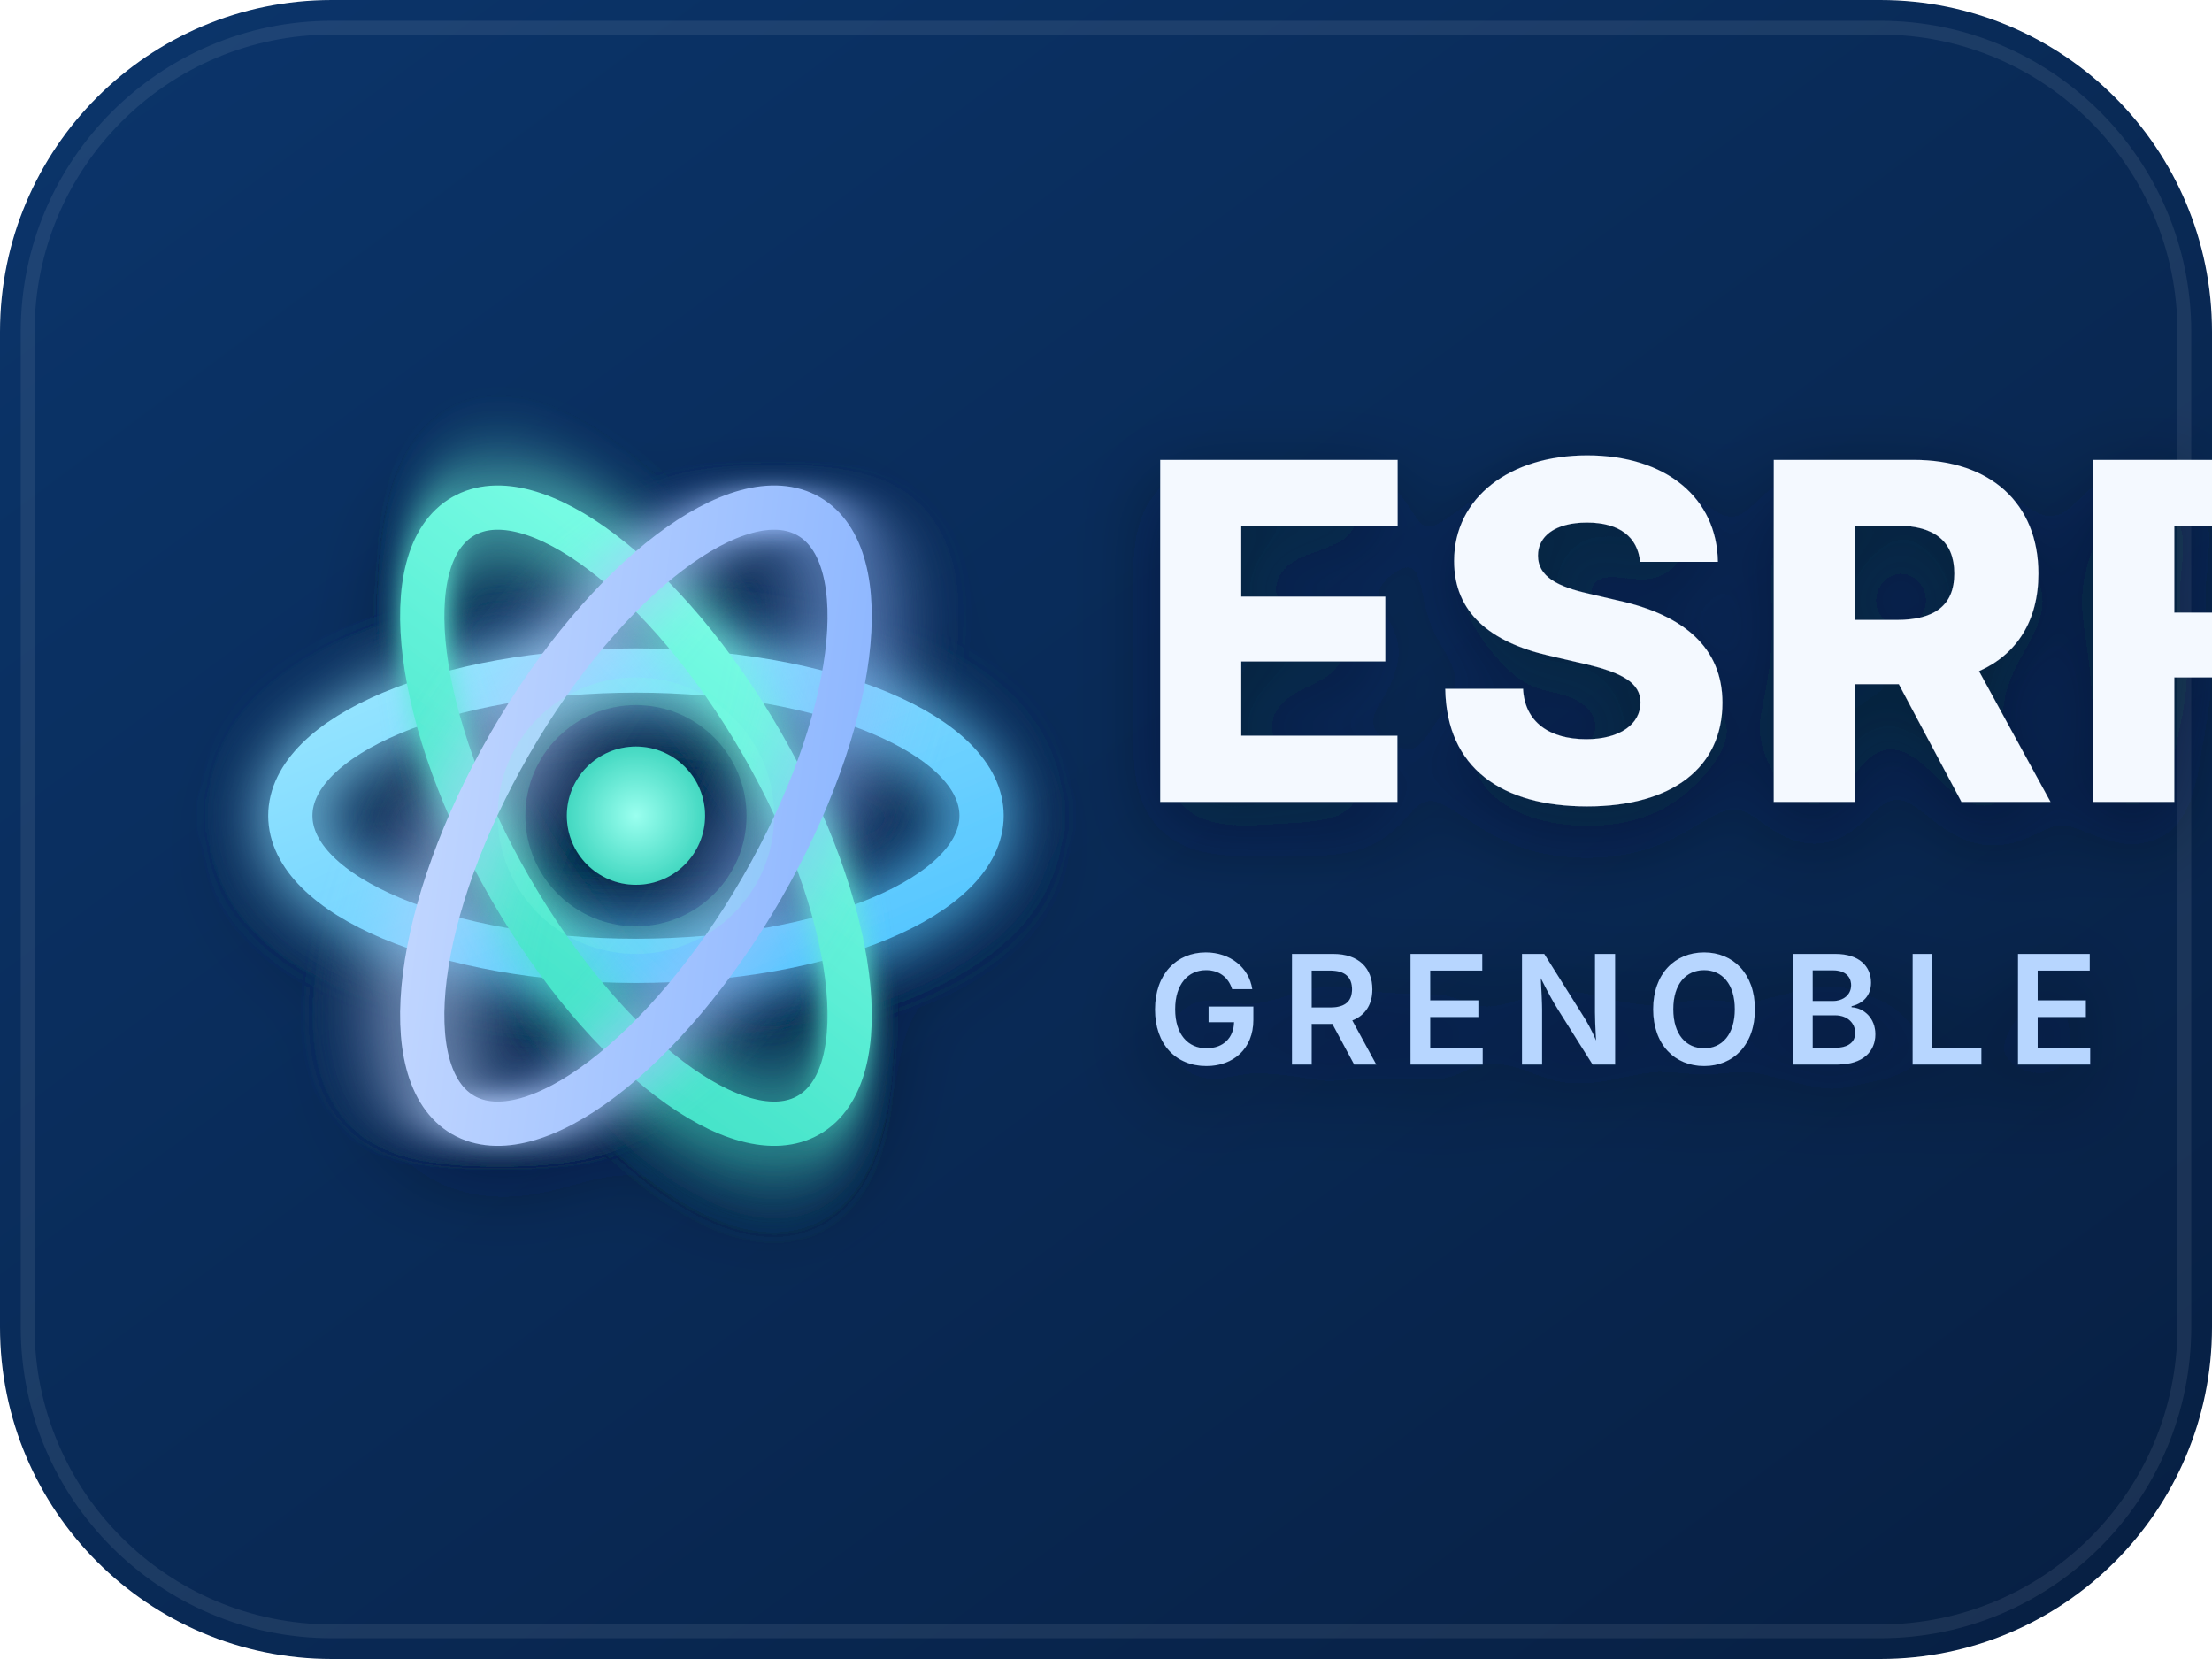
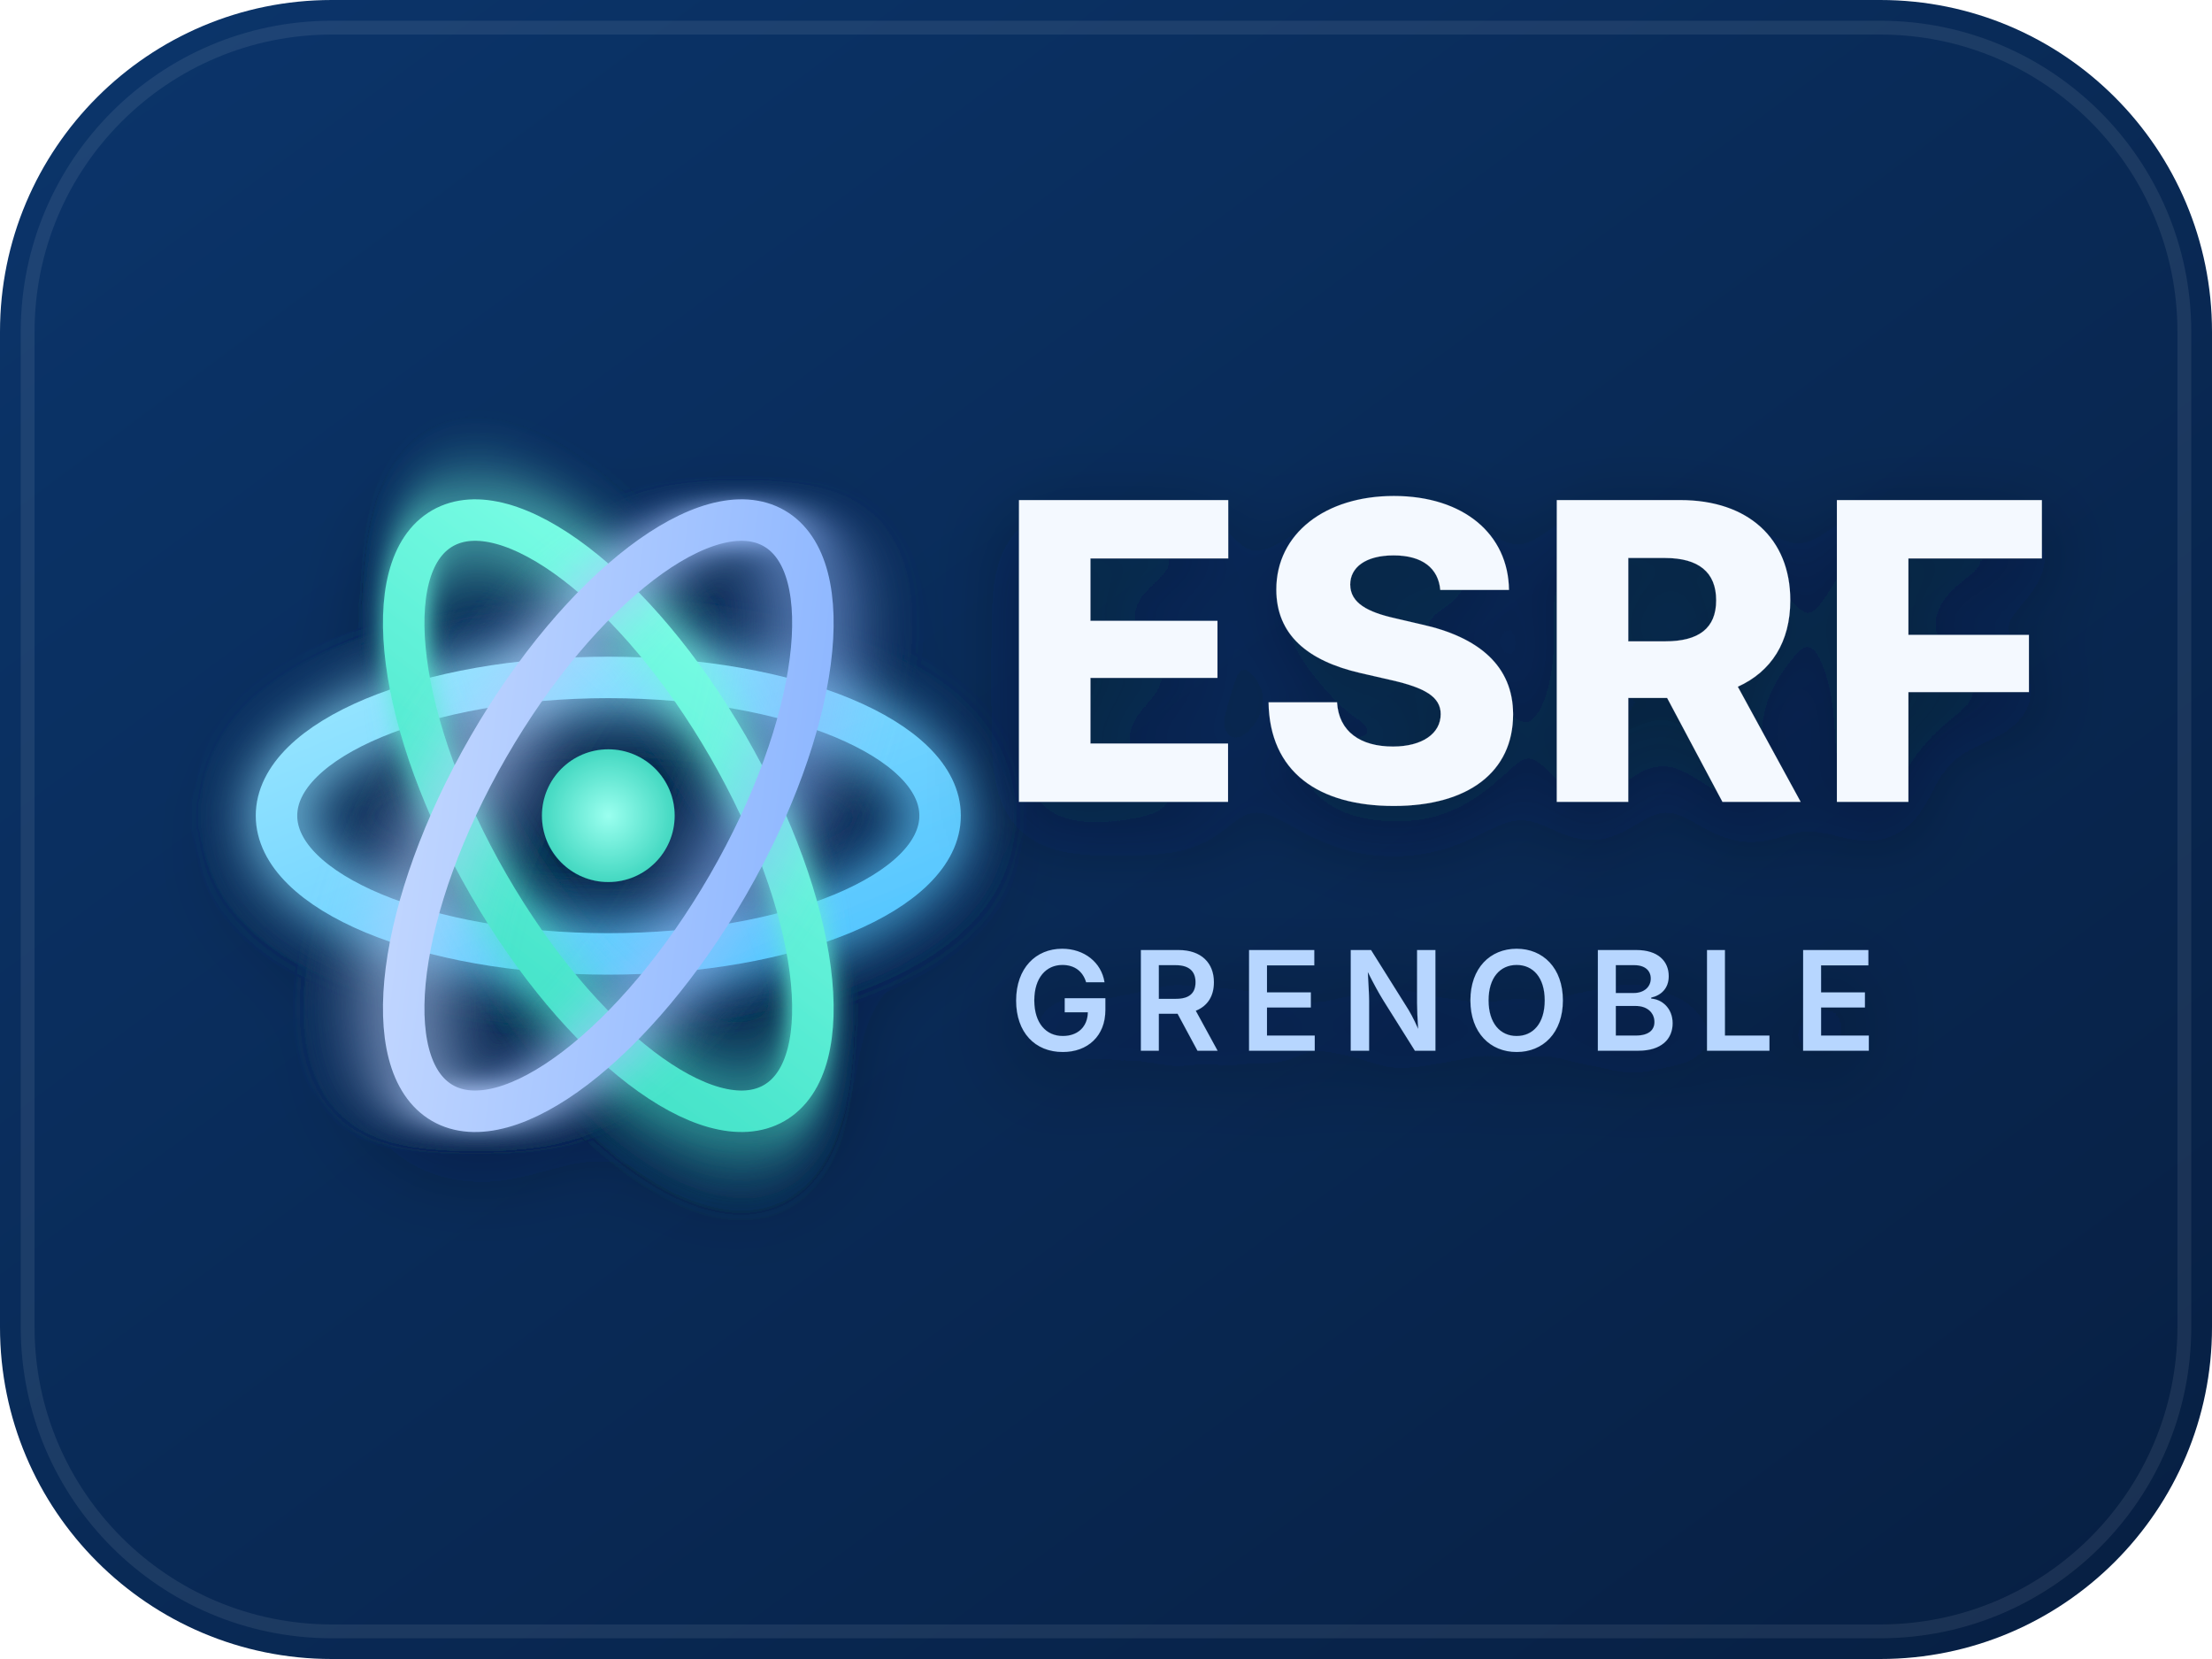
<svg xmlns="http://www.w3.org/2000/svg" width="160" height="120" viewBox="0 0 160 120" role="img" aria-labelledby="title desc">
  <defs>
    <linearGradient id="bg" x1="0" y1="0" x2="1" y2="1">
      <stop offset="0%" stop-color="#0b356b" />
      <stop offset="100%" stop-color="#071f42" />
    </linearGradient>
    <linearGradient id="ring1" x1="0" y1="0" x2="1" y2="1">
      <stop offset="0%" stop-color="#9be7ff" />
      <stop offset="100%" stop-color="#4fc3ff" />
    </linearGradient>
    <linearGradient id="ring2" x1="0" y1="0" x2="1" y2="1">
      <stop offset="0%" stop-color="#7dffe7" />
      <stop offset="100%" stop-color="#3fe0c6" />
    </linearGradient>
    <linearGradient id="ring3" x1="0" y1="0" x2="1" y2="1">
      <stop offset="0%" stop-color="#c6d9ff" />
      <stop offset="100%" stop-color="#89b4ff" />
    </linearGradient>
+     <radialGradient id="coreGlow" cx="50%" cy="50%" r="50%">
+       <stop offset="0%" stop-color="#9affef" />
+       <stop offset="100%" stop-color="#43d8c1" />
+     </radialGradient>
    <filter id="softGlow" x="-50%" y="-50%" width="200%" height="200%">
-       <feGaussianBlur stdDeviation="2.2" result="blur" />
+       <feGaussianBlur stdDeviation="2" result="blur" />
      <feMerge>
        <feMergeNode in="blur" />
        <feMergeNode in="SourceGraphic" />
      </feMerge>
    </filter>
    <filter id="shadow" x="-50%" y="-50%" width="200%" height="200%">
-       <feDropShadow dx="0" dy="2" stdDeviation="3" flood-color="#021224" flood-opacity="0.45" />
+       <feDropShadow dx="0" dy="2" stdDeviation="3" flood-color="#021224" flood-opacity="0.4" />
    </filter>
-     <radialGradient id="coreGlow" cx="50%" cy="50%" r="50%">
-       <stop offset="0%" stop-color="#9affef" />
-       <stop offset="100%" stop-color="#43d8c1" />
-     </radialGradient>
  </defs>
  <rect width="160" height="120" rx="24" fill="url(#bg)" />
-   <rect x="2" y="2" width="156" height="116" rx="22" fill="none" stroke="rgba(255,255,255,0.08)" />
+   <rect x="2" y="2" width="156" height="116" rx="22" fill="none" stroke="#ffffff14" />
  <g transform="translate(0 1)" filter="url(#shadow)">
-     <ellipse cx="46" cy="58" rx="25" ry="10.5" fill="none" stroke="url(#ring1)" stroke-width="3.2" stroke-linecap="round" filter="url(#softGlow)" />
-     <ellipse cx="46" cy="58" rx="25" ry="10.5" transform="rotate(60 46 58)" fill="none" stroke="url(#ring2)" stroke-width="3.2" stroke-linecap="round" filter="url(#softGlow)" />
-     <ellipse cx="46" cy="58" rx="25" ry="10.5" transform="rotate(-60 46 58)" fill="none" stroke="url(#ring3)" stroke-width="3.2" stroke-linecap="round" filter="url(#softGlow)" />
-     <circle cx="46" cy="58" r="5" fill="url(#coreGlow)" />
-     <circle cx="46" cy="58" r="9" fill="none" stroke="rgba(132,255,232,0.18)" stroke-width="2" />
+     <ellipse cx="44" cy="58" rx="24" ry="10" fill="none" stroke="url(#ring1)" stroke-width="3" filter="url(#softGlow)" />
+     <ellipse cx="44" cy="58" rx="24" ry="10" transform="rotate(60 44 58)" fill="none" stroke="url(#ring2)" stroke-width="3" filter="url(#softGlow)" />
+     <ellipse cx="44" cy="58" rx="24" ry="10" transform="rotate(-60 44 58)" fill="none" stroke="url(#ring3)" stroke-width="3" filter="url(#softGlow)" />
+     <circle cx="44" cy="58" r="4.8" fill="url(#coreGlow)" />
  </g>
  <g filter="url(#shadow)">
-     <text x="82" y="58" font-size="34" font-weight="800" letter-spacing="0.6" font-family="Inter, Segoe UI, Arial, sans-serif" fill="#f4f9ff">ESRF</text>
-     <text x="83" y="77" font-size="11" font-weight="600" letter-spacing="1.4" font-family="Inter, Segoe UI, Arial, sans-serif" fill="#b7d6ff">GRENOBLE</text>
+     <text x="72" y="58" font-size="30" font-weight="800" letter-spacing="0.4" font-family="Inter, Segoe UI, Arial, sans-serif" fill="#f4f9ff">ESRF</text>
+     <text x="73" y="76" font-size="10" font-weight="600" letter-spacing="1.3" font-family="Inter, Segoe UI, Arial, sans-serif" fill="#b7d6ff">GRENOBLE</text>
  </g>
</svg>
